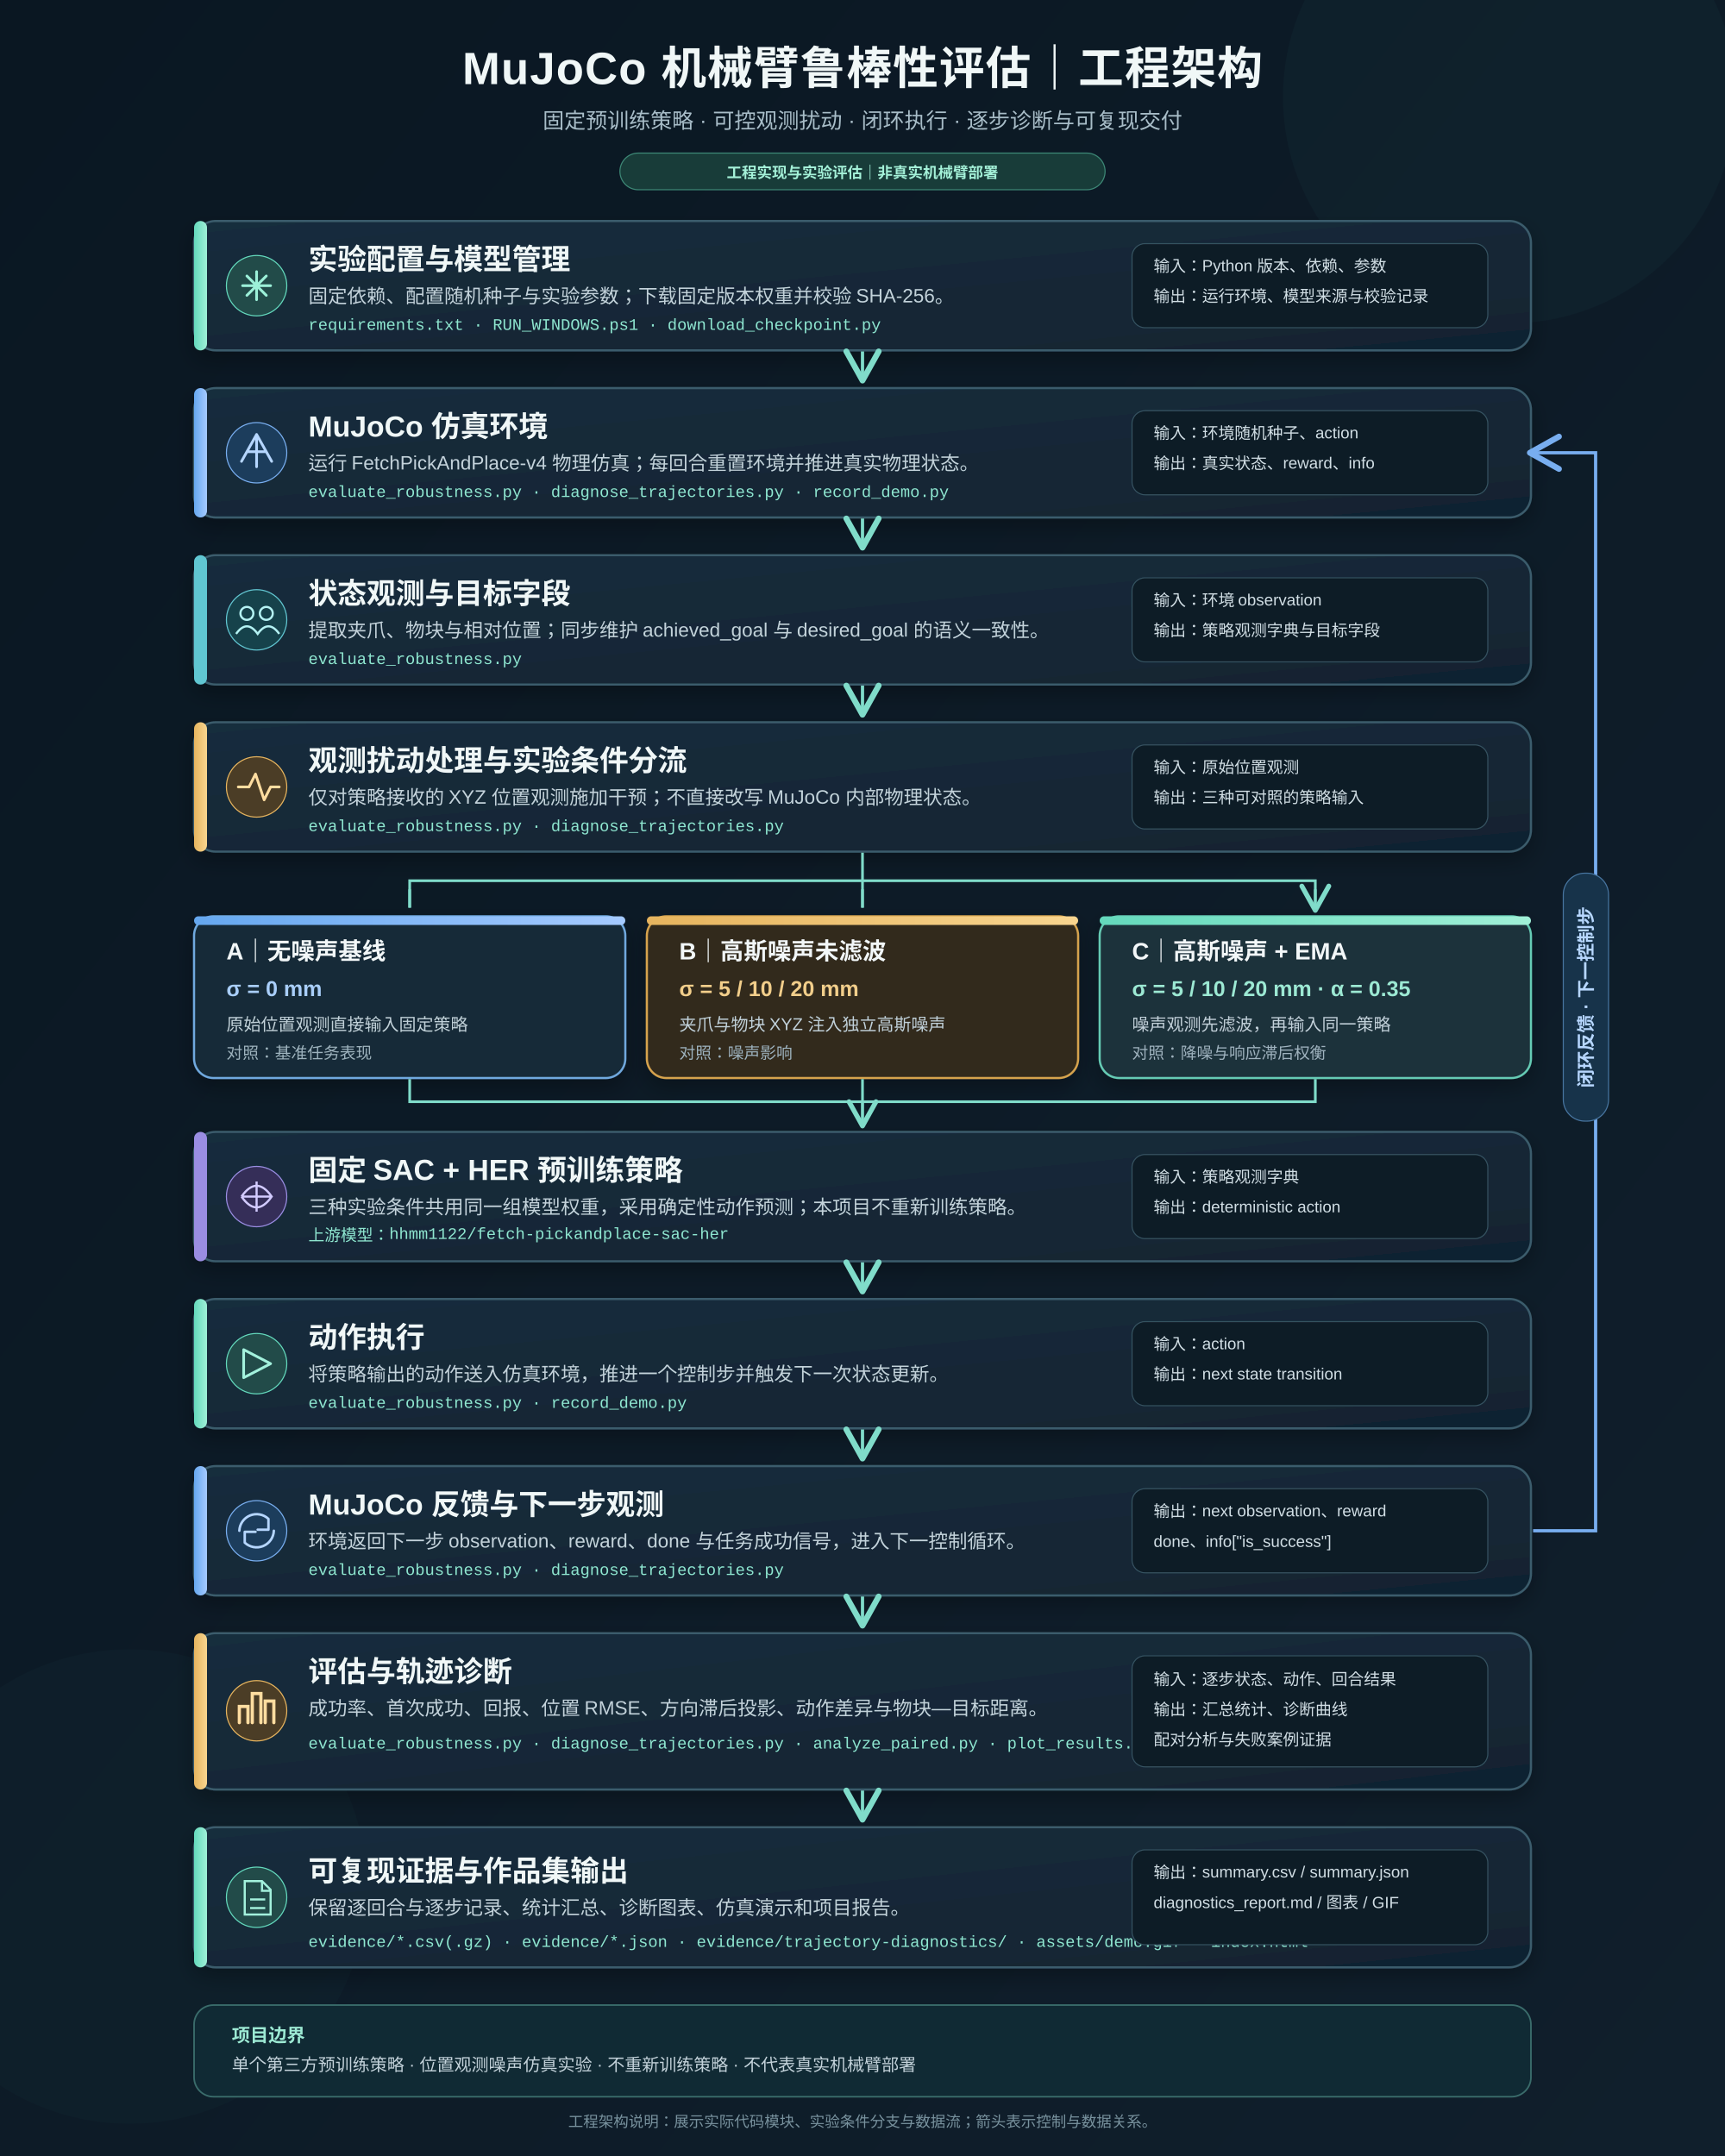
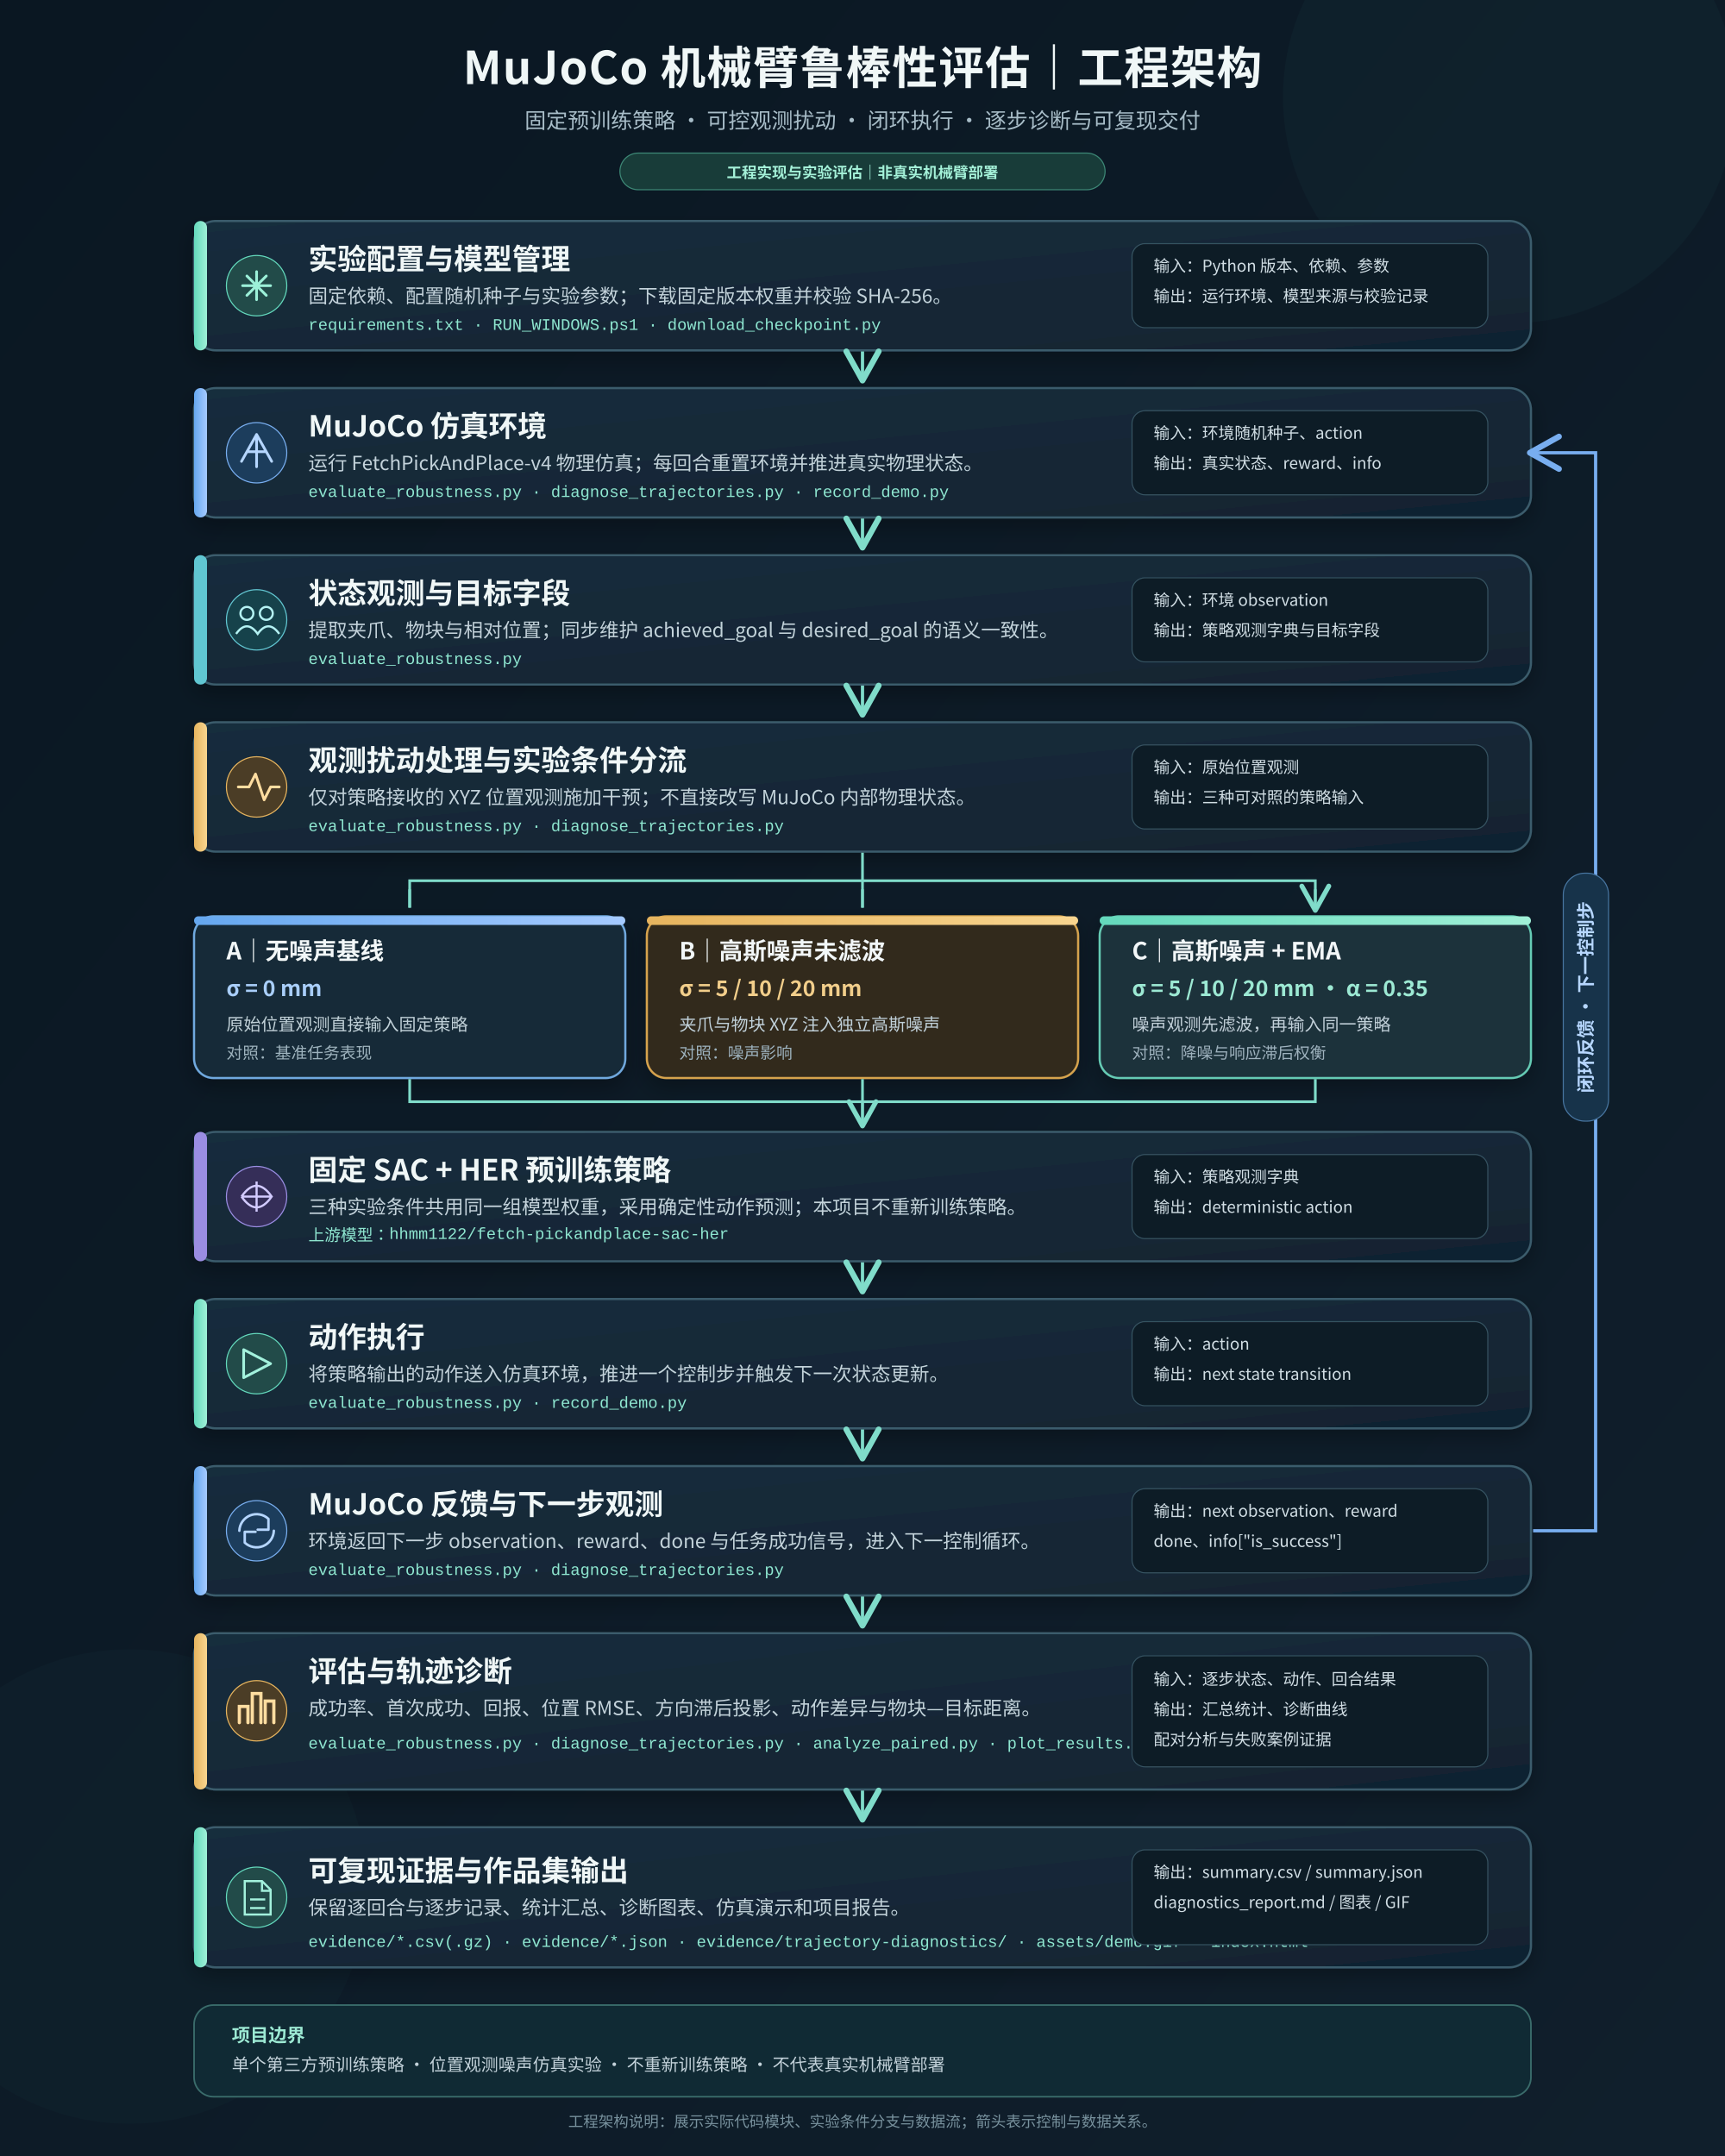
<svg xmlns="http://www.w3.org/2000/svg" width="1600" height="2000" viewBox="0 0 1600 2000" role="img" aria-labelledby="title desc">
  <defs>
    <linearGradient id="bg" x1="0" y1="0" x2="1" y2="1">
      <stop offset="0" stop-color="#0a1722" />
      <stop offset="1" stop-color="#101f2c" />
    </linearGradient>
    <linearGradient id="card" x1="0" y1="0" x2="1" y2="1">
      <stop offset="0" stop-color="#172d3d" />
      <stop offset="1" stop-color="#112331" />
    </linearGradient>
    <linearGradient id="mint" x1="0" y1="0" x2="1" y2="0">
      <stop offset="0" stop-color="#64d9bc" />
      <stop offset="1" stop-color="#a0f0d7" />
    </linearGradient>
    <linearGradient id="blue" x1="0" y1="0" x2="1" y2="0">
      <stop offset="0" stop-color="#65a7ef" />
      <stop offset="1" stop-color="#a5caff" />
    </linearGradient>
    <linearGradient id="gold" x1="0" y1="0" x2="1" y2="0">
      <stop offset="0" stop-color="#e6b45e" />
      <stop offset="1" stop-color="#f8d58f" />
    </linearGradient>
    <filter id="shadow" x="-10%" y="-10%" width="120%" height="130%">
      <feDropShadow dx="0" dy="8" stdDeviation="10" flood-color="#02080d" flood-opacity=".28" />
    </filter>
    <marker id="arrow" markerWidth="12" markerHeight="12" refX="9" refY="6" orient="auto">
      <path d="M1 1 L10 6 L1 11" fill="none" stroke="#80dcca" stroke-width="1.8" stroke-linecap="round" stroke-linejoin="round" />
    </marker>
    <marker id="arrowBlue" markerWidth="12" markerHeight="12" refX="9" refY="6" orient="auto">
      <path d="M1 1 L10 6 L1 11" fill="none" stroke="#78aef0" stroke-width="1.8" stroke-linecap="round" stroke-linejoin="round" />
    </marker>
    <style>
-     text{font-family:"Noto Sans SC","Microsoft YaHei","PingFang SC",Arial,sans-serif}
+     text{font-family:"Noto Sans CJK SC","Noto Sans SC","Microsoft YaHei","PingFang SC",Arial,sans-serif}
    .title{font-size:42px;font-weight:800;fill:#f0f7f7;letter-spacing:1px}
    .subtitle{font-size:20px;fill:#a8bdc8}
    .section{font-size:27px;font-weight:800;fill:#f0f7f7}
    .body{font-size:18px;fill:#c3d2da}
    .small{font-size:15px;fill:#9eb3be}
    .label{font-size:13px;font-weight:800;letter-spacing:1px;fill:#071a20}
    .file{font-size:15px;fill:#8fe6d0;font-family:Consolas,"Courier New",monospace}
    .io{font-size:15px;fill:#d1dee4}
    .branchTitle{font-size:22px;font-weight:800;fill:#f2f7f8}
    .branchBody{font-size:16px;fill:#c1d1d9}
    .foot{font-size:16px;fill:#c3d2da}
    .muted{fill:#91a9b5}
  </style>
  </defs>
  <rect width="1600" height="2000" fill="url(#bg)" />
  <circle cx="1400" cy="90" r="210" fill="#173d45" opacity=".16" />
  <circle cx="120" cy="1750" r="220" fill="#173d45" opacity=".12" />
  <text x="800" y="78" text-anchor="middle" class="title">MuJoCo 机械臂鲁棒性评估｜工程架构</text>
  <text x="800" y="119" text-anchor="middle" class="subtitle">固定预训练策略 · 可控观测扰动 · 闭环执行 · 逐步诊断与可复现交付</text>
  <rect x="575" y="142" width="450" height="34" rx="17" fill="#183c39" stroke="#3d8876" />
  <text x="800" y="165" text-anchor="middle" font-size="14" font-weight="700" fill="#a4f1d8">工程实现与实验评估｜非真实机械臂部署</text>
  <g filter="url(#shadow)">
    <rect x="180" y="205" width="1240" height="120" rx="20" fill="url(#card)" stroke="#3b5c6c" stroke-width="2" />
    <rect x="180" y="205" width="12" height="120" rx="6" fill="url(#mint)" />
    <circle cx="238" cy="265" r="28" fill="#204b4a" stroke="#64d9bc" />
    <path d="M225 265h26M238 252v26M229 256l18 18M247 256l-18 18" stroke="#9cf0d8" stroke-width="2.5" stroke-linecap="round" />
    <text x="286" y="250" class="section">实验配置与模型管理</text>
    <text x="286" y="281" class="body">固定依赖、配置随机种子与实验参数；下载固定版本权重并校验 SHA-256。</text>
    <text x="286" y="306" class="file">requirements.txt · RUN_WINDOWS.ps1 · download_checkpoint.py</text>
    <rect x="1050" y="226" width="330" height="78" rx="12" fill="#0d1c27" stroke="#365260" />
    <text x="1070" y="252" class="io">输入：Python 版本、依赖、参数</text>
    <text x="1070" y="280" class="io">输出：运行环境、模型来源与校验记录</text>
  </g>
  <path d="M800 326 V350" stroke="#80dcca" stroke-width="3" marker-end="url(#arrow)" />
  <g filter="url(#shadow)">
    <rect x="180" y="360" width="1240" height="120" rx="20" fill="url(#card)" stroke="#3b5c6c" stroke-width="2" />
    <rect x="180" y="360" width="12" height="120" rx="6" fill="url(#blue)" />
    <circle cx="238" cy="420" r="28" fill="#1e3d5b" stroke="#78aef0" />
    <path d="M224 428l14-25 14 25M229 419h18M238 403v30" fill="none" stroke="#b5d6ff" stroke-width="2.5" stroke-linecap="round" stroke-linejoin="round" />
    <text x="286" y="405" class="section">MuJoCo 仿真环境</text>
    <text x="286" y="436" class="body">运行 FetchPickAndPlace-v4 物理仿真；每回合重置环境并推进真实物理状态。</text>
    <text x="286" y="461" class="file">evaluate_robustness.py · diagnose_trajectories.py · record_demo.py</text>
    <rect x="1050" y="381" width="330" height="78" rx="12" fill="#0d1c27" stroke="#365260" />
    <text x="1070" y="407" class="io">输入：环境随机种子、action</text>
    <text x="1070" y="435" class="io">输出：真实状态、reward、info</text>
  </g>
  <path d="M800 481 V505" stroke="#80dcca" stroke-width="3" marker-end="url(#arrow)" />
  <g filter="url(#shadow)">
    <rect x="180" y="515" width="1240" height="120" rx="20" fill="url(#card)" stroke="#3b5c6c" stroke-width="2" />
    <rect x="180" y="515" width="12" height="120" rx="6" fill="#61c6d2" />
    <circle cx="238" cy="575" r="28" fill="#19434b" stroke="#61c6d2" />
    <circle cx="229" cy="569" r="6" fill="none" stroke="#b4f3f4" stroke-width="2" />
    <circle cx="247" cy="569" r="6" fill="none" stroke="#b4f3f4" stroke-width="2" />
    <path d="M219 588q10-14 20 0q10-14 20 0" fill="none" stroke="#b4f3f4" stroke-width="2" />
    <text x="286" y="560" class="section">状态观测与目标字段</text>
    <text x="286" y="591" class="body">提取夹爪、物块与相对位置；同步维护 achieved_goal 与 desired_goal 的语义一致性。</text>
    <text x="286" y="616" class="file">evaluate_robustness.py</text>
    <rect x="1050" y="536" width="330" height="78" rx="12" fill="#0d1c27" stroke="#365260" />
    <text x="1070" y="562" class="io">输入：环境 observation</text>
    <text x="1070" y="590" class="io">输出：策略观测字典与目标字段</text>
  </g>
  <path d="M800 636 V660" stroke="#80dcca" stroke-width="3" marker-end="url(#arrow)" />
  <g filter="url(#shadow)">
    <rect x="180" y="670" width="1240" height="120" rx="20" fill="url(#card)" stroke="#3b5c6c" stroke-width="2" />
    <rect x="180" y="670" width="12" height="120" rx="6" fill="url(#gold)" />
    <circle cx="238" cy="730" r="28" fill="#4b3c25" stroke="#e6b45e" />
    <path d="M221 730h10l6-12 8 24 6-12h8" fill="none" stroke="#ffdda0" stroke-width="2.5" stroke-linecap="round" stroke-linejoin="round" />
    <text x="286" y="715" class="section">观测扰动处理与实验条件分流</text>
    <text x="286" y="746" class="body">仅对策略接收的 XYZ 位置观测施加干预；不直接改写 MuJoCo 内部物理状态。</text>
    <text x="286" y="771" class="file">evaluate_robustness.py · diagnose_trajectories.py</text>
    <rect x="1050" y="691" width="330" height="78" rx="12" fill="#0d1c27" stroke="#365260" />
    <text x="1070" y="717" class="io">输入：原始位置观测</text>
    <text x="1070" y="745" class="io">输出：三种可对照的策略输入</text>
  </g>
  <path d="M800 791 V817 H380 V842 M800 817 V842 M800 817 H1220 V842" fill="none" stroke="#80dcca" stroke-width="2.5" />
  <path d="M380 825 V842 M800 825 V842 M1220 825 V842" stroke="#80dcca" stroke-width="2.5" marker-end="url(#arrow)" />
  <g filter="url(#shadow)">
    <rect x="180" y="850" width="400" height="150" rx="18" fill="#172b37" stroke="#70a9df" stroke-width="2" />
    <rect x="180" y="850" width="400" height="8" rx="4" fill="url(#blue)" />
    <text x="210" y="890" class="branchTitle">A｜无噪声基线</text>
    <text x="210" y="924" font-size="20" font-weight="800" fill="#a9cefa">σ = 0 mm</text>
    <text x="210" y="956" class="branchBody">原始位置观测直接输入固定策略</text>
    <text x="210" y="982" class="small">对照：基准任务表现</text>
  </g>
  <g filter="url(#shadow)">
    <rect x="600" y="850" width="400" height="150" rx="18" fill="#30291d" stroke="#d6a34e" stroke-width="2" />
    <rect x="600" y="850" width="400" height="8" rx="4" fill="url(#gold)" />
    <text x="630" y="890" class="branchTitle">B｜高斯噪声未滤波</text>
    <text x="630" y="924" font-size="20" font-weight="800" fill="#f2ce8a">σ = 5 / 10 / 20 mm</text>
    <text x="630" y="956" class="branchBody">夹爪与物块 XYZ 注入独立高斯噪声</text>
    <text x="630" y="982" class="small">对照：噪声影响</text>
  </g>
  <g filter="url(#shadow)">
    <rect x="1020" y="850" width="400" height="150" rx="18" fill="#1e303b" stroke="#65cbb4" stroke-width="2" />
    <rect x="1020" y="850" width="400" height="8" rx="4" fill="url(#mint)" />
    <text x="1050" y="890" class="branchTitle">C｜高斯噪声 + EMA</text>
    <text x="1050" y="924" font-size="20" font-weight="800" fill="#9ce9d3">σ = 5 / 10 / 20 mm · α = 0.35</text>
    <text x="1050" y="956" class="branchBody">噪声观测先滤波，再输入同一策略</text>
    <text x="1050" y="982" class="small">对照：降噪与响应滞后权衡</text>
  </g>
  <path d="M380 1001 V1022 H800 M800 1001 V1044 M1220 1001 V1022 H800" fill="none" stroke="#80dcca" stroke-width="2.5" />
  <path d="M800 1022 V1042" stroke="#80dcca" stroke-width="2.5" marker-end="url(#arrow)" />
  <g filter="url(#shadow)">
    <rect x="180" y="1050" width="1240" height="120" rx="20" fill="url(#card)" stroke="#3b5c6c" stroke-width="2" />
    <rect x="180" y="1050" width="12" height="120" rx="6" fill="#9a8de2" />
    <circle cx="238" cy="1110" r="28" fill="#352f59" stroke="#9a8de2" />
    <path d="M224 1110q14-20 28 0q-14 20-28 0M238 1096v28M224 1110h28" fill="none" stroke="#d3cbff" stroke-width="2" />
    <text x="286" y="1095" class="section">固定 SAC + HER 预训练策略</text>
    <text x="286" y="1126" class="body">三种实验条件共用同一组模型权重，采用确定性动作预测；本项目不重新训练策略。</text>
    <text x="286" y="1151" class="file">上游模型：hhmm1122/fetch-pickandplace-sac-her</text>
    <rect x="1050" y="1071" width="330" height="78" rx="12" fill="#0d1c27" stroke="#365260" />
    <text x="1070" y="1097" class="io">输入：策略观测字典</text>
    <text x="1070" y="1125" class="io">输出：deterministic action</text>
  </g>
  <path d="M800 1171 V1195" stroke="#80dcca" stroke-width="3" marker-end="url(#arrow)" />
  <g filter="url(#shadow)">
    <rect x="180" y="1205" width="1240" height="120" rx="20" fill="url(#card)" stroke="#3b5c6c" stroke-width="2" />
    <rect x="180" y="1205" width="12" height="120" rx="6" fill="url(#mint)" />
    <circle cx="238" cy="1265" r="28" fill="#204b4a" stroke="#64d9bc" />
    <path d="M226 1252l25 13-25 13z" fill="none" stroke="#a3f1dc" stroke-width="2.5" stroke-linejoin="round" />
    <text x="286" y="1250" class="section">动作执行</text>
    <text x="286" y="1281" class="body">将策略输出的动作送入仿真环境，推进一个控制步并触发下一次状态更新。</text>
    <text x="286" y="1306" class="file">evaluate_robustness.py · record_demo.py</text>
    <rect x="1050" y="1226" width="330" height="78" rx="12" fill="#0d1c27" stroke="#365260" />
    <text x="1070" y="1252" class="io">输入：action</text>
    <text x="1070" y="1280" class="io">输出：next state transition</text>
  </g>
  <path d="M800 1326 V1350" stroke="#80dcca" stroke-width="3" marker-end="url(#arrow)" />
  <g filter="url(#shadow)">
    <rect x="180" y="1360" width="1240" height="120" rx="20" fill="url(#card)" stroke="#3b5c6c" stroke-width="2" />
    <rect x="180" y="1360" width="12" height="120" rx="6" fill="url(#blue)" />
    <circle cx="238" cy="1420" r="28" fill="#1e3d5b" stroke="#78aef0" />
    <path d="M222 1420a16 16 0 0 1 27-11M249 1409v10h-10M254 1420a16 16 0 0 1-27 11M227 1431v-10h10" fill="none" stroke="#b5d6ff" stroke-width="2.3" stroke-linecap="round" stroke-linejoin="round" />
    <text x="286" y="1405" class="section">MuJoCo 反馈与下一步观测</text>
    <text x="286" y="1436" class="body">环境返回下一步 observation、reward、done 与任务成功信号，进入下一控制循环。</text>
    <text x="286" y="1461" class="file">evaluate_robustness.py · diagnose_trajectories.py</text>
    <rect x="1050" y="1381" width="330" height="78" rx="12" fill="#0d1c27" stroke="#365260" />
    <text x="1070" y="1407" class="io">输出：next observation、reward</text>
    <text x="1070" y="1435" class="io">done、info["is_success"]</text>
  </g>
  <path d="M1422 1420 H1480 V420 H1422" fill="none" stroke="#78aef0" stroke-width="3" marker-end="url(#arrowBlue)" />
  <rect x="1450" y="810" width="42" height="230" rx="20" fill="#17334a" stroke="#4775a0" />
  <text x="1477" y="925" text-anchor="middle" font-size="17" font-weight="800" fill="#b7d7ff" transform="rotate(-90 1477 925)">闭环反馈 · 下一控制步</text>
  <path d="M800 1481 V1505" stroke="#80dcca" stroke-width="3" marker-end="url(#arrow)" />
  <g filter="url(#shadow)">
    <rect x="180" y="1515" width="1240" height="145" rx="20" fill="url(#card)" stroke="#3b5c6c" stroke-width="2" />
    <rect x="180" y="1515" width="12" height="145" rx="6" fill="url(#gold)" />
    <circle cx="238" cy="1587" r="28" fill="#4b3c25" stroke="#e6b45e" />
    <path d="M222 1598v-15h8v15M234 1598v-27h8v27M246 1598v-20h8v20" fill="none" stroke="#ffdda0" stroke-width="3" stroke-linecap="round" />
    <text x="286" y="1560" class="section">评估与轨迹诊断</text>
    <text x="286" y="1591" class="body">成功率、首次成功、回报、位置 RMSE、方向滞后投影、动作差异与物块—目标距离。</text>
    <text x="286" y="1622" class="file">evaluate_robustness.py · diagnose_trajectories.py · analyze_paired.py · plot_results.py</text>
    <rect x="1050" y="1536" width="330" height="103" rx="12" fill="#0d1c27" stroke="#365260" />
    <text x="1070" y="1563" class="io">输入：逐步状态、动作、回合结果</text>
    <text x="1070" y="1591" class="io">输出：汇总统计、诊断曲线</text>
    <text x="1070" y="1619" class="io">配对分析与失败案例证据</text>
  </g>
  <path d="M800 1661 V1685" stroke="#80dcca" stroke-width="3" marker-end="url(#arrow)" />
  <g filter="url(#shadow)">
    <rect x="180" y="1695" width="1240" height="130" rx="20" fill="url(#card)" stroke="#3b5c6c" stroke-width="2" />
    <rect x="180" y="1695" width="12" height="130" rx="6" fill="url(#mint)" />
    <circle cx="238" cy="1760" r="28" fill="#204b4a" stroke="#64d9bc" />
    <path d="M227 1745h16l8 8v23h-24zM243 1745v9h8M232 1762h14M232 1770h14" fill="none" stroke="#a3f1dc" stroke-width="2" />
    <text x="286" y="1745" class="section">可复现证据与作品集输出</text>
    <text x="286" y="1776" class="body">保留逐回合与逐步记录、统计汇总、诊断图表、仿真演示和项目报告。</text>
    <text x="286" y="1806" class="file">evidence/*.csv(.gz) · evidence/*.json · evidence/trajectory-diagnostics/ · assets/demo.gif · index.html</text>
    <rect x="1050" y="1716" width="330" height="88" rx="12" fill="#0d1c27" stroke="#365260" />
    <text x="1070" y="1742" class="io">输出：summary.csv / summary.json</text>
    <text x="1070" y="1770" class="io">diagnostics_report.md / 图表 / GIF</text>
  </g>
  <rect x="180" y="1860" width="1240" height="85" rx="18" fill="#102a34" stroke="#3a6c6b" stroke-width="1.5" />
  <text x="215" y="1894" font-size="17" font-weight="800" fill="#9ce9d3">项目边界</text>
  <text x="215" y="1921" class="foot">单个第三方预训练策略 · 位置观测噪声仿真实验 · 不重新训练策略 · 不代表真实机械臂部署</text>
  <text x="800" y="1973" text-anchor="middle" font-size="14" fill="#78929e">工程架构说明：展示实际代码模块、实验条件分支与数据流；箭头表示控制与数据关系。</text>
</svg>
